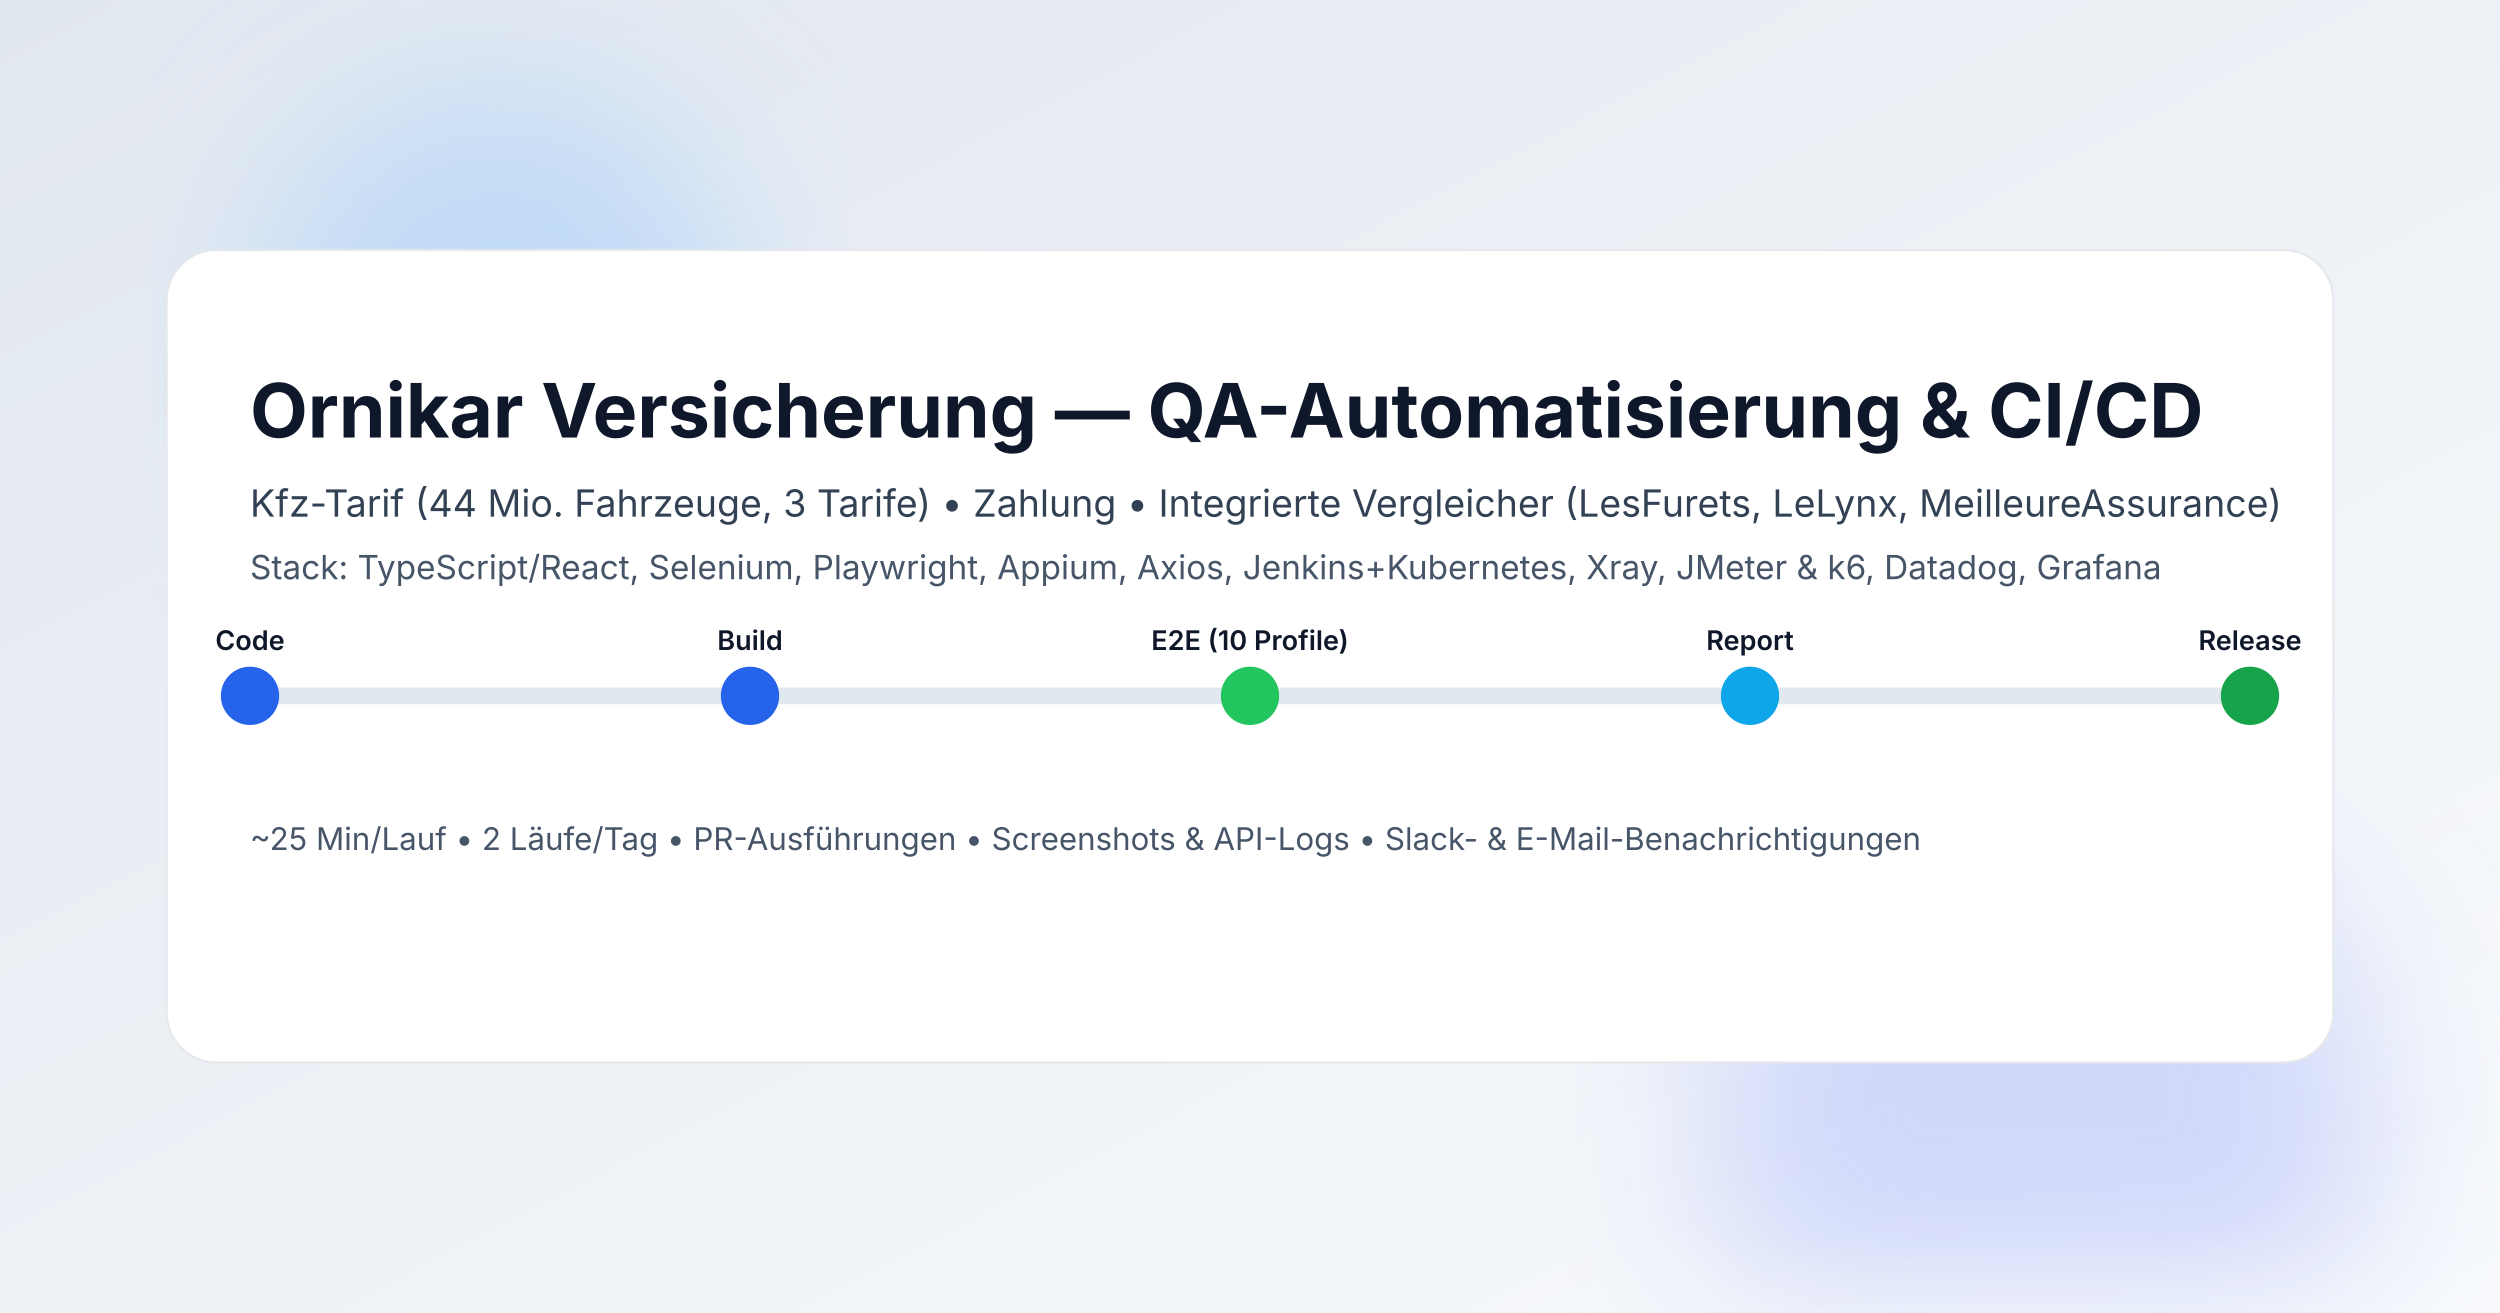
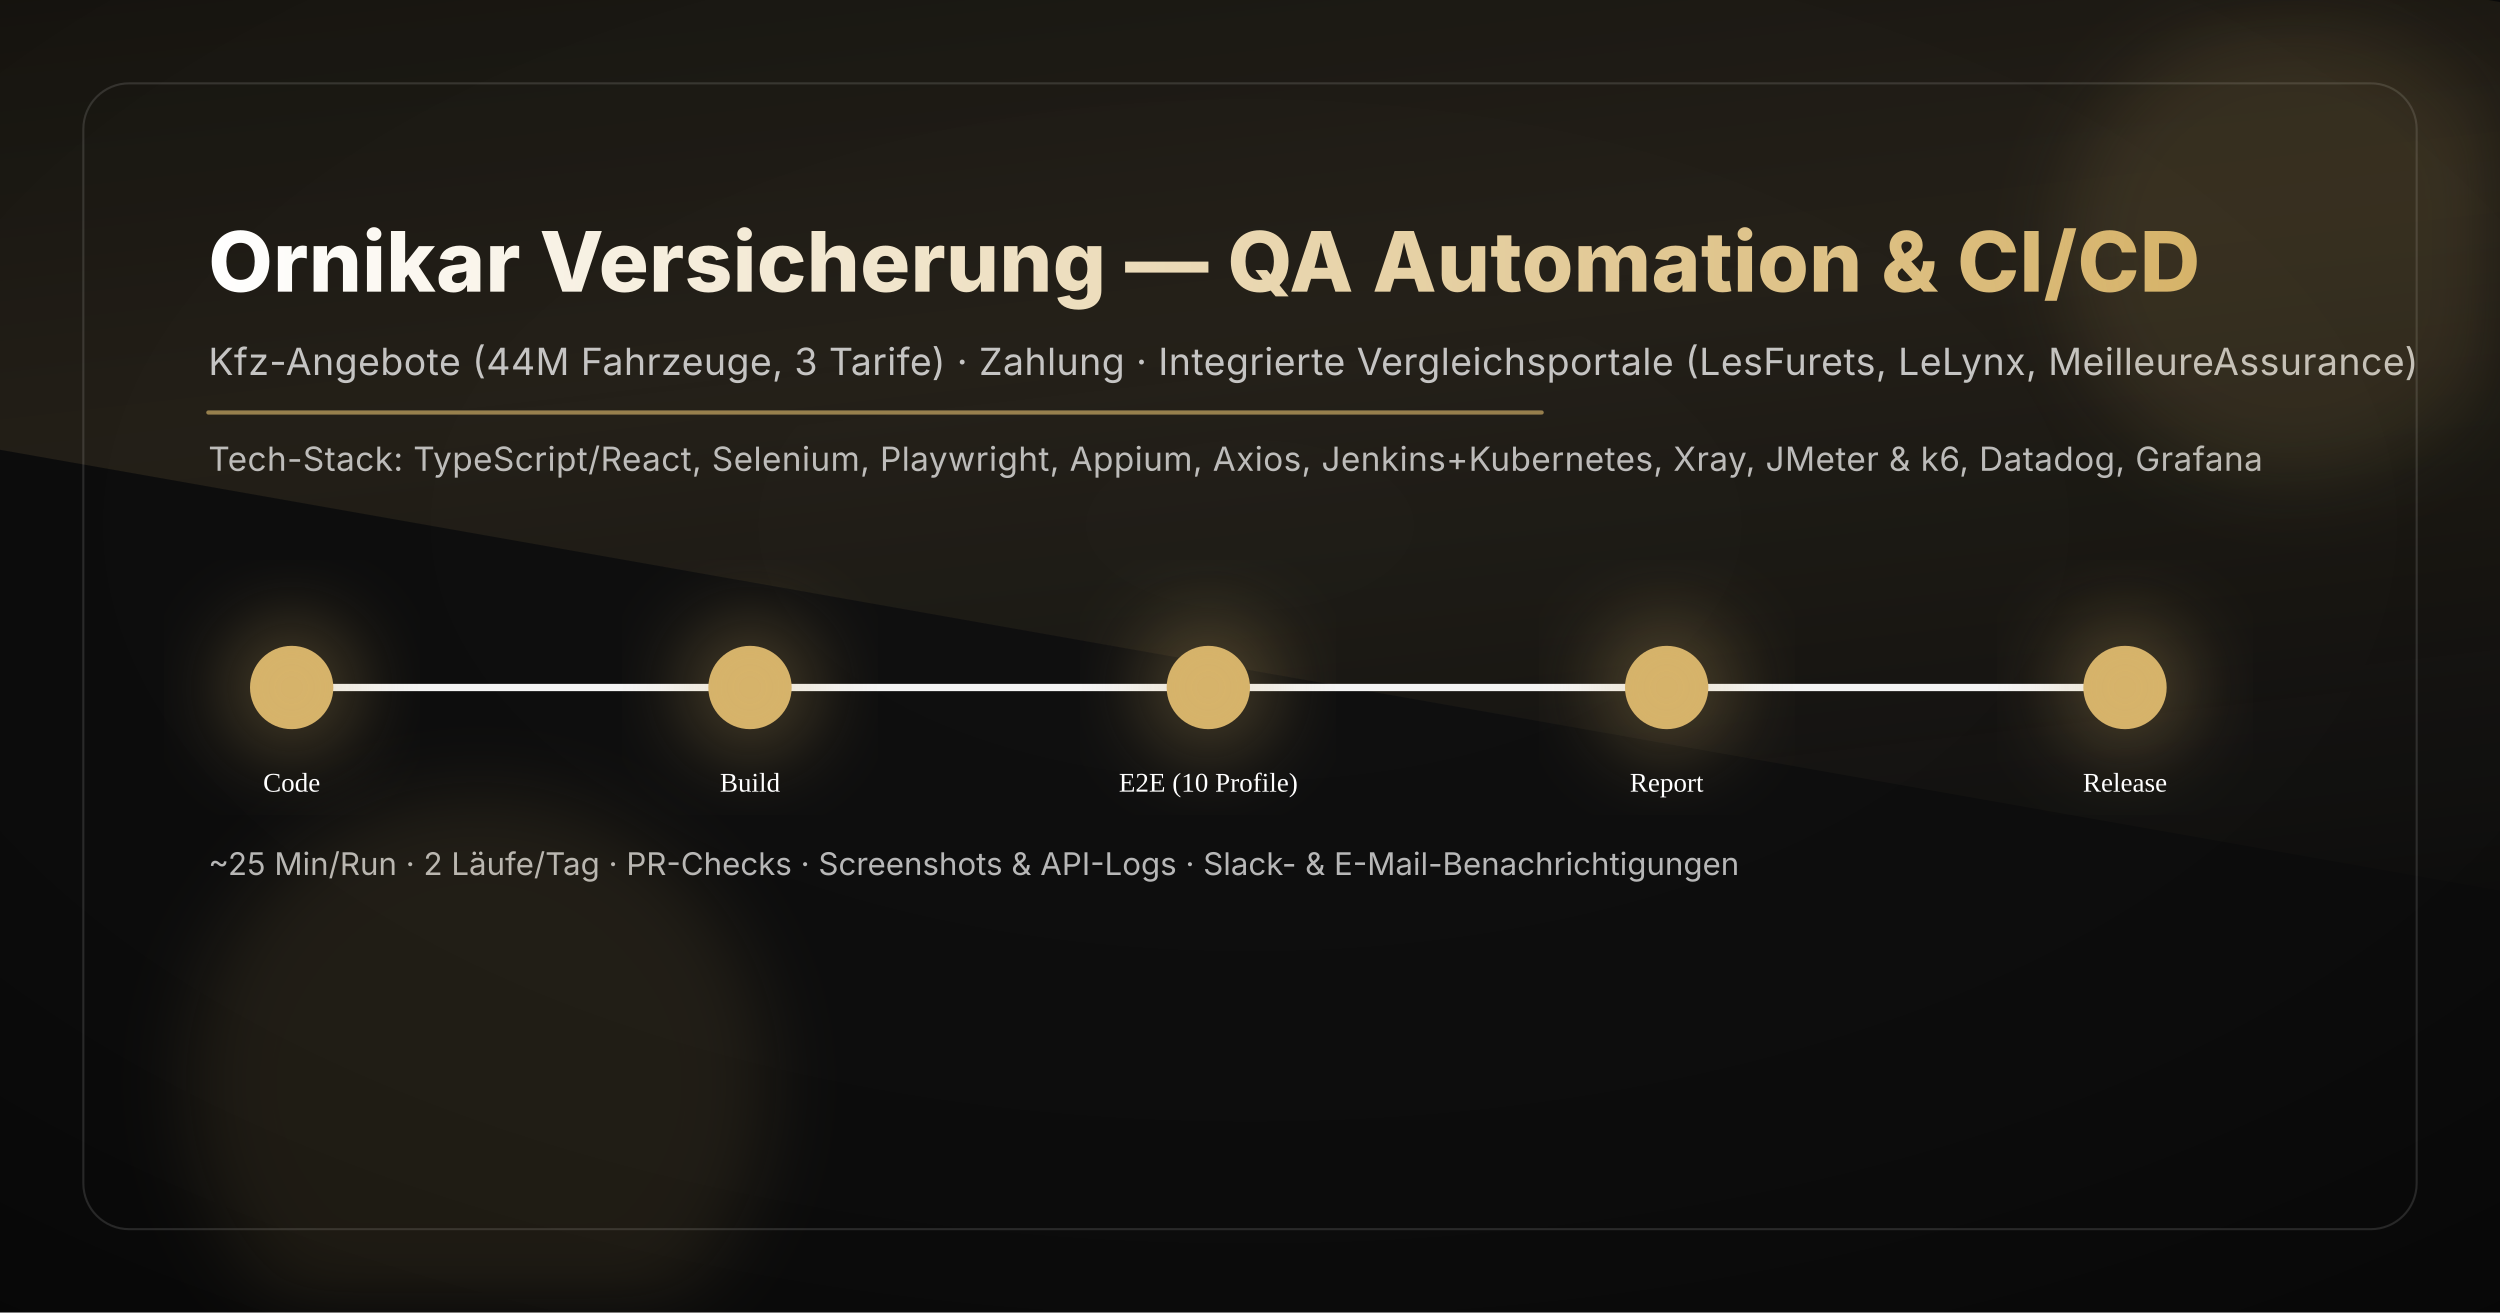
- <svg xmlns="http://www.w3.org/2000/svg" width="1200" height="630" viewBox="0 0 1200 630">
+ <svg xmlns="http://www.w3.org/2000/svg" role="img" width="1200" height="630" viewBox="0 0 1200 630">
  <defs>
-     <linearGradient id="g" x1="0" y1="0" x2="1" y2="1">
-       <stop offset="0" stop-color="#e2e8f0" />
-       <stop offset="1" stop-color="#f8fafc" />
+     <radialGradient id="bg-vignette" cx="50%" cy="40%" r="80%">
+       <stop offset="0" stop-color="#101010" />
+       <stop offset="0.65" stop-color="#0C0C0C" />
+       <stop offset="1" stop-color="#070707" />
+     </radialGradient>
+     <linearGradient id="sheen" x1="0" y1="0" x2="1" y2="1">
+       <stop offset="0" stop-color="#D6B36A" stop-opacity="0" />
+       <stop offset="0.45" stop-color="#D6B36A" stop-opacity=".10" />
+       <stop offset="0.55" stop-color="#D6B36A" stop-opacity=".12" />
+       <stop offset="1" stop-color="#D6B36A" stop-opacity="0" />
    </linearGradient>
-     <filter id="soft" x="-20%" y="-20%" width="140%" height="140%">
-       <feGaussianBlur stdDeviation="40" />
+     <filter id="soft" x="-40%" y="-40%" width="180%" height="180%">
+       <feGaussianBlur stdDeviation="18" />
    </filter>
+     <filter id="softWhite" x="-40%" y="-40%" width="180%" height="180%">
+       <feGaussianBlur stdDeviation="6" />
+     </filter>
+     <linearGradient id="titleGrad" x1="0" y1="0" x2="1" y2="0">
+       <stop offset="0" stop-color="#FFFFFF" />
+       <stop offset="1" stop-color="#D6B36A" />
+     </linearGradient>
  </defs>
-   <rect width="1200" height="630" fill="url(#g)" />
-   <circle cx="240" cy="160" r="120" fill="#93c5fd" filter="url(#soft)" opacity="0.45" />
-   <circle cx="980" cy="540" r="160" fill="#a5b4fc" filter="url(#soft)" opacity="0.45" />
-   <rect x="80" y="120" width="1040" height="390" rx="24" fill="#ffffff" stroke="#e5e7eb" />
-   <g font-family="Inter, system-ui, -apple-system, Segoe UI, Roboto, Arial" fill="#0f172a">
-     <text x="120" y="210" font-size="36" font-weight="700">Ornikar Versicherung — QA-Automatisierung &amp; CI/CD</text>
-     <text x="120" y="248" font-size="18" fill="#334155">Kfz-Tarif (44 Mio. Fahrzeuge, 3 Tarife) • Zahlung • Integrierte Vergleicher (LesFurets, LeLynx, MeilleureAssurance)</text>
-     <text x="120" y="278" font-size="16" fill="#475569">Stack: TypeScript/React, Selenium, Playwright, Appium, Axios, Jenkins+Kubernetes, Xray, JMeter &amp; k6, Datadog, Grafana</text>
-     <g transform="translate(120,330)">
-       <rect x="0" y="0" width="960" height="8" rx="4" fill="#e2e8f0" />
-       <g text-anchor="middle" font-size="13" fill="#334155">
-         <g transform="translate(0,0)">
-           <circle cx="0" cy="4" r="14" fill="#2563eb" />
-           <text x="0" y="-18" font-weight="600" fill="#0f172a">Code</text>
-         </g>
-         <g transform="translate(240,0)">
-           <circle cx="0" cy="4" r="14" fill="#2563eb" />
-           <text x="0" y="-18" font-weight="600" fill="#0f172a">Build</text>
-         </g>
-         <g transform="translate(480,0)">
-           <circle cx="0" cy="4" r="14" fill="#22c55e" />
-           <text x="0" y="-18" font-weight="600" fill="#0f172a">E2E (10 Profile)</text>
-         </g>
-         <g transform="translate(720,0)">
-           <circle cx="0" cy="4" r="14" fill="#0ea5e9" />
-           <text x="0" y="-18" font-weight="600" fill="#0f172a">Report</text>
-         </g>
-         <g transform="translate(960,0)">
-           <circle cx="0" cy="4" r="14" fill="#16a34a" />
-           <text x="0" y="-18" font-weight="600" fill="#0f172a">Release</text>
-         </g>
-       </g>
+   <rect width="1200" height="630" fill="url(#bg-vignette)" />
+   <rect x="-120" y="-100" width="1440" height="420" fill="url(#sheen)" transform="rotate(10 600 210)" opacity=".9" />
+   <rect x="40" y="40" width="1120" height="550" rx="22" fill="none" stroke="#FFFFFF20" />
+   <g font-family="Inter, system-ui, -apple-system, Segoe UI, Roboto, Arial" letter-spacing=".2px">
+     <text x="100" y="140" font-size="40" font-weight="800" fill="url(#titleGrad)">
+       Ornikar Versicherung — QA Automation &amp; CI/CD
+     </text>
+     <text x="100" y="180" font-size="18" fill="#EDEDEDCC">
+       Kfz-Angebote (44M Fahrzeuge, 3 Tarife) · Zahlung · Integrierte Vergleichsportale (LesFurets, LeLynx, MeilleureAssurance)
+     </text>
+     <line x1="100" y1="198" x2="740" y2="198" stroke="#D6B36A" stroke-width="2" stroke-linecap="round" opacity=".65" />
+     <text x="100" y="226" font-size="16" fill="#FFFFFFB3">
+       Tech-Stack: TypeScript/React, Selenium, Playwright, Appium, Axios, Jenkins+Kubernetes, Xray, JMeter &amp; k6, Datadog, Grafana
+     </text>
+   </g>
+   <g transform="translate(0,0)">
+     <path d="M140 330 L1020 330" stroke="#FFFFFF" stroke-width="3.5" stroke-linecap="round" opacity=".95" />
+     <path d="M140 330 L1020 330" stroke="#FFFFFF" stroke-width="8" stroke-linecap="round" opacity=".25" filter="url(#softWhite)" />
+     <g transform="translate(140,330)">
+       <circle r="20" fill="#D6B36A" />
+       <circle r="34" fill="#D6B36A" opacity=".25" filter="url(#soft)" />
+       <text x="0" y="50" font-size="13" fill="#FFFFFF" text-anchor="middle">Code</text>
    </g>
-     <text x="120" y="408" font-size="15" fill="#475569">~25 Min/Lauf • 2 Läufe/Tag • PR-Ausführungen • Screenshots &amp; API-Logs • Slack- &amp; E-Mail-Benachrichtigungen</text>
+     <g transform="translate(360,330)">
+       <circle r="20" fill="#D6B36A" />
+       <circle r="34" fill="#D6B36A" opacity=".25" filter="url(#soft)" />
+       <text x="0" y="50" font-size="13" fill="#FFFFFF" text-anchor="middle">Build</text>
+     </g>
+     <g transform="translate(580,330)">
+       <circle r="20" fill="#D6B36A" />
+       <circle r="34" fill="#D6B36A" opacity=".25" filter="url(#soft)" />
+       <text x="0" y="50" font-size="13" fill="#FFFFFF" text-anchor="middle">E2E (10 Profile)</text>
+     </g>
+     <g transform="translate(800,330)">
+       <circle r="20" fill="#D6B36A" />
+       <circle r="34" fill="#D6B36A" opacity=".25" filter="url(#soft)" />
+       <text x="0" y="50" font-size="13" fill="#FFFFFF" text-anchor="middle">Report</text>
+     </g>
+     <g transform="translate(1020,330)">
+       <circle r="20" fill="#D6B36A" />
+       <circle r="34" fill="#D6B36A" opacity=".25" filter="url(#soft)" />
+       <text x="0" y="50" font-size="13" fill="#FFFFFF" text-anchor="middle">Release</text>
+     </g>
  </g>
+   <text x="100" y="420" font-family="Inter, system-ui, -apple-system, Segoe UI, Roboto, Arial" font-size="15" fill="#FFFFFFB3">
+     ~25 Min/Run · 2 Läufe/Tag · PR-Checks · Screenshots &amp; API-Logs · Slack- &amp; E-Mail-Benachrichtigungen
+   </text>
+   <circle cx="1100" cy="120" r="110" fill="#D6B36A" opacity=".12" filter="url(#soft)" />
+   <circle cx="230" cy="520" r="140" fill="#D6B36A" opacity=".10" filter="url(#soft)" />
</svg>
